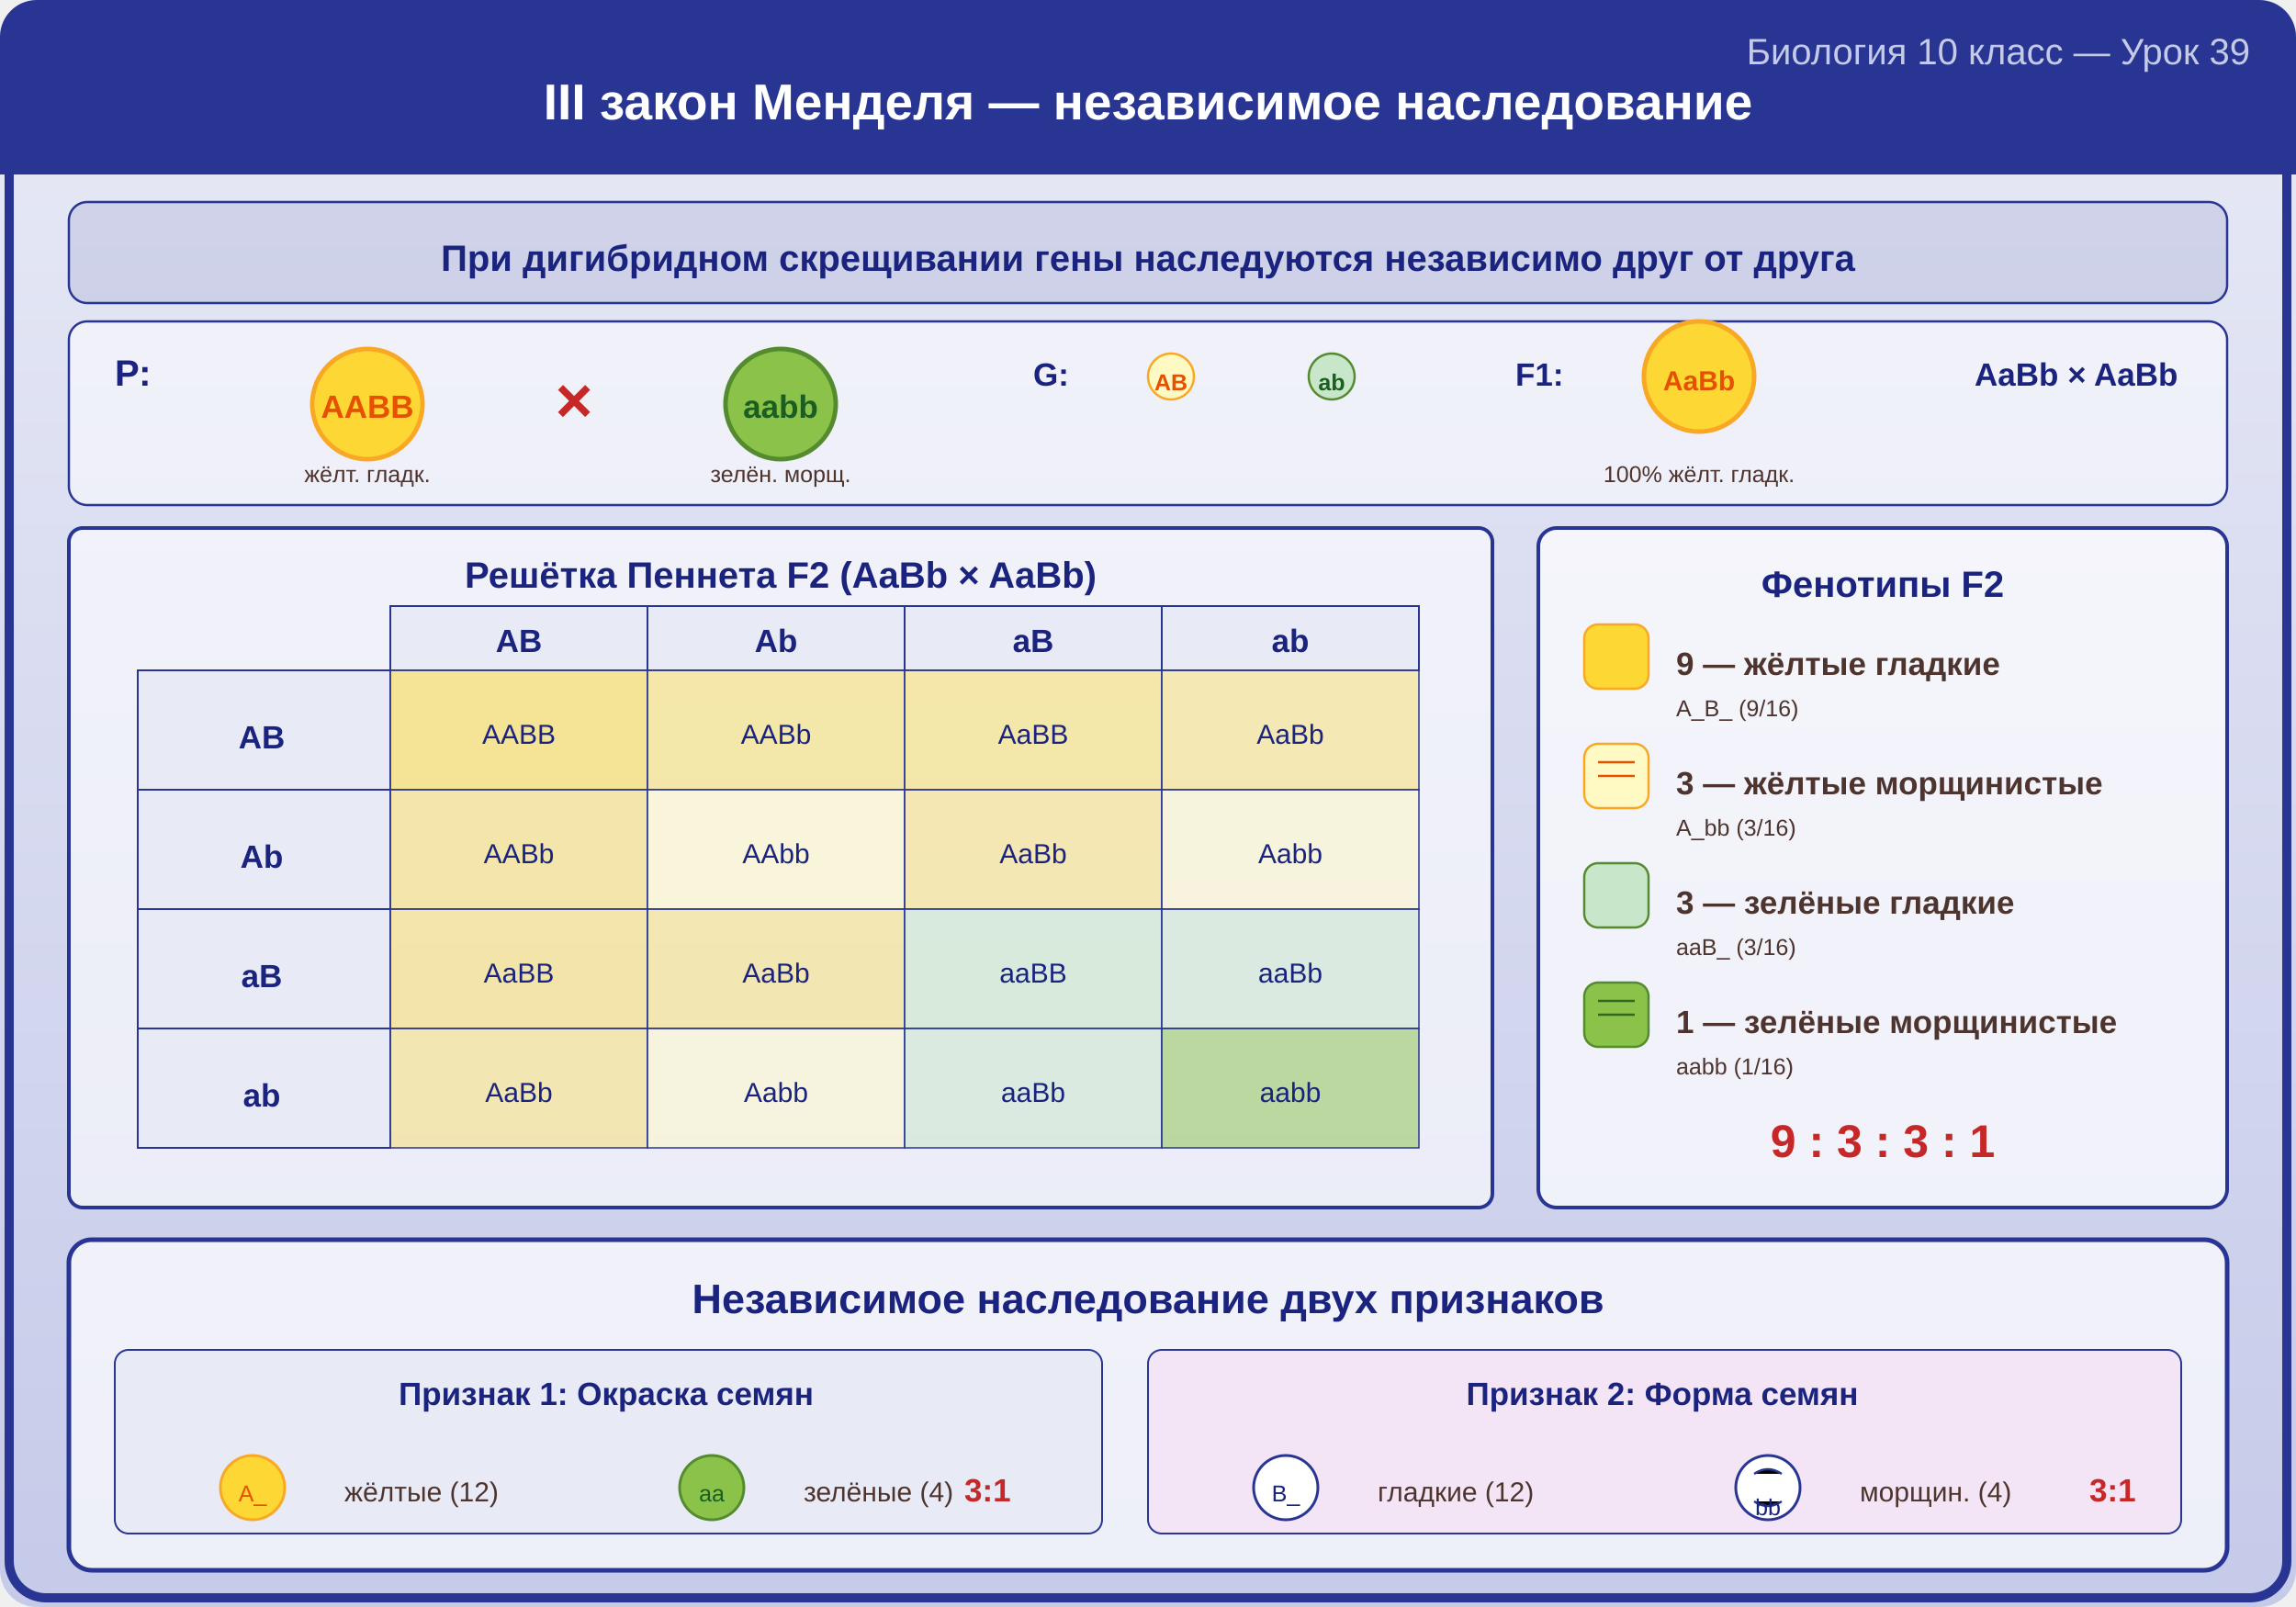
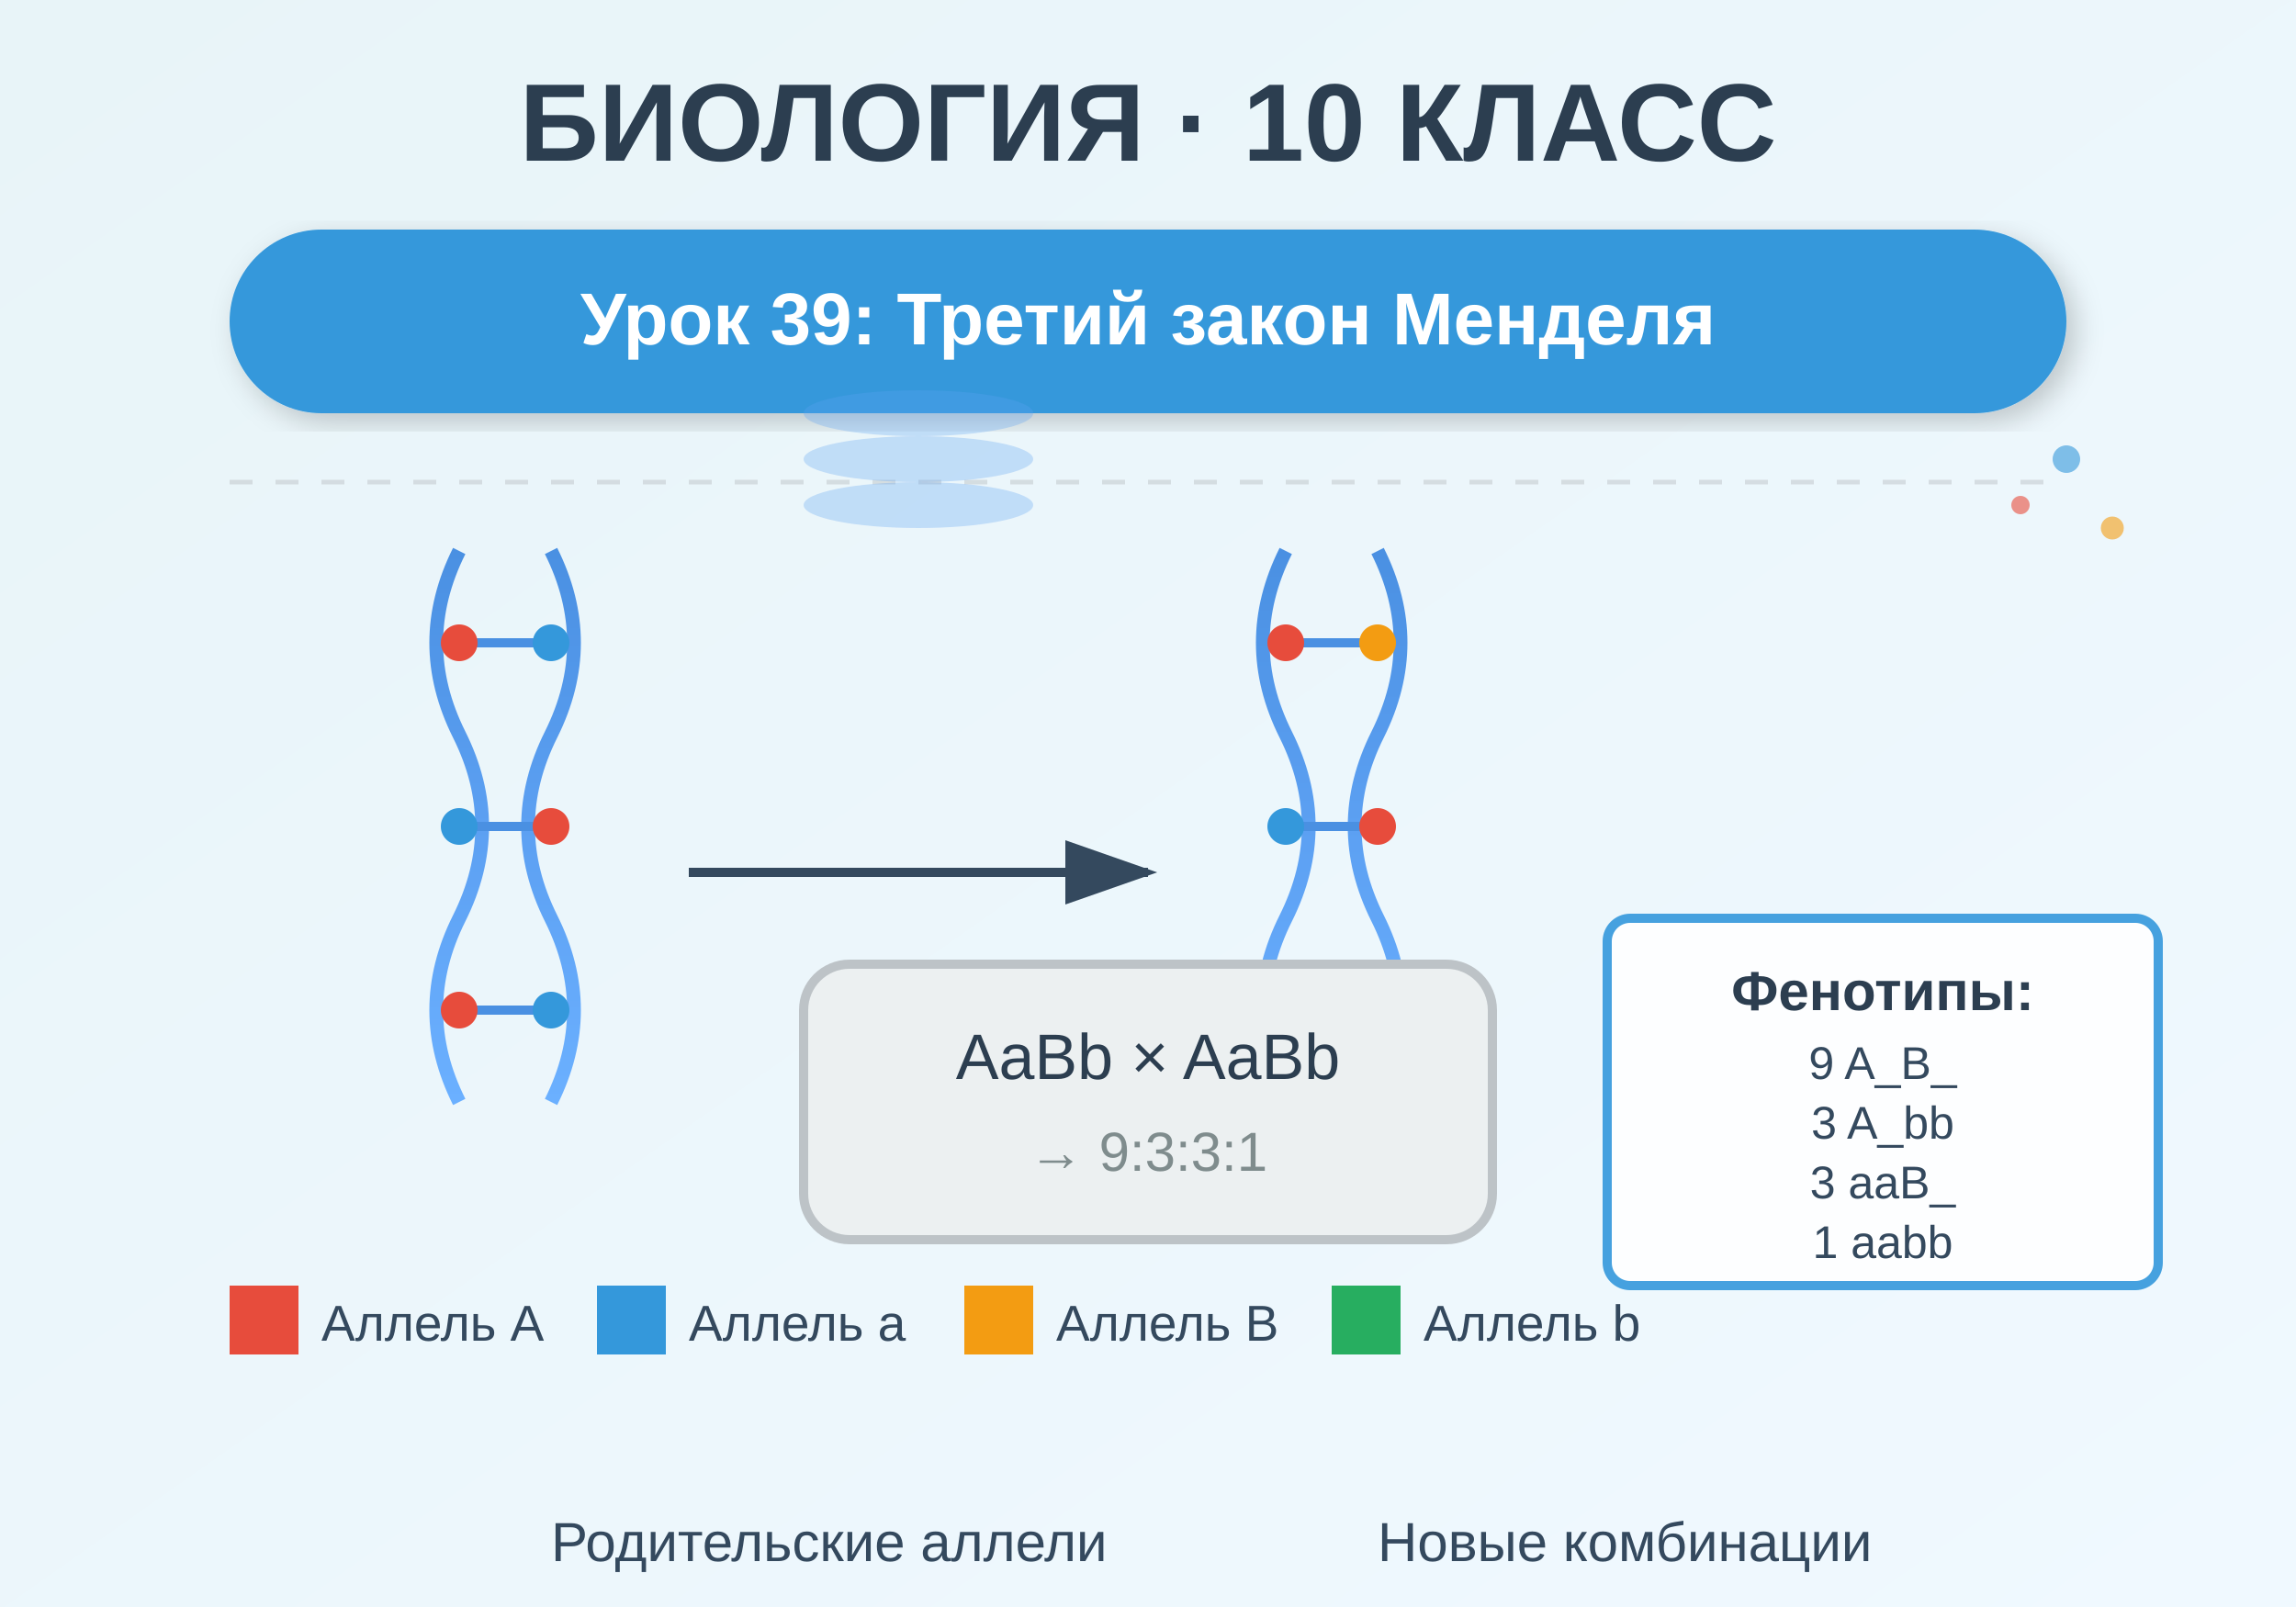
<svg xmlns="http://www.w3.org/2000/svg" viewBox="0 0 500 350">
  <defs>
-     <linearGradient id="bg39" x1="0" y1="0" x2="0" y2="1">
-       <stop offset="0%" stop-color="#e8eaf6" />
-       <stop offset="100%" stop-color="#c5cae9" />
+     <linearGradient id="bgGrad" x1="0%" y1="0%" x2="100%" y2="100%">
+       <stop offset="0%" style="stop-color:#e8f4f8;stop-opacity:1" />
+       <stop offset="100%" style="stop-color:#f0f9ff;stop-opacity:1" />
+     </linearGradient>
+     <filter id="shadow">
+       <feDropShadow dx="2" dy="2" stdDeviation="3" flood-opacity="0.2" />
+     </filter>
+     <linearGradient id="dnaGrad" x1="0%" y1="0%" x2="0%" y2="100%">
+       <stop offset="0%" style="stop-color:#4a90e2;stop-opacity:1" />
+       <stop offset="50%" style="stop-color:#5ca0f2;stop-opacity:1" />
+       <stop offset="100%" style="stop-color:#6bb0ff;stop-opacity:1" />
    </linearGradient>
  </defs>
-   <rect width="500" height="350" fill="url(#bg39)" rx="8" />
-   <rect x="2" y="2" width="496" height="346" fill="none" stroke="#283593" stroke-width="2" rx="8" />
-   <rect x="0" y="0" width="500" height="38" fill="#283593" rx="8" />
-   <rect x="0" y="20" width="500" height="18" fill="#283593" />
-   <text x="250" y="26" text-anchor="middle" fill="white" font-size="11" font-weight="bold" font-family="Arial">III закон Менделя — независимое наследование</text>
-   <text x="490" y="14" text-anchor="end" fill="#c5cae9" font-size="8" font-family="Arial">Биология 10 класс — Урок 39</text>
-   <rect x="15" y="44" width="470" height="22" fill="#1a237e" fill-opacity="0.1" rx="4" stroke="#283593" stroke-width="0.5" />
-   <text x="250" y="59" text-anchor="middle" fill="#1a237e" font-size="8" font-weight="bold" font-family="Arial">При дигибридном скрещивании гены наследуются независимо друг от друга</text>
-   <rect x="15" y="70" width="470" height="40" fill="white" fill-opacity="0.5" rx="4" stroke="#283593" stroke-width="0.5" />
-   <text x="25" y="84" fill="#1a237e" font-size="8" font-weight="bold" font-family="Arial">Р:</text>
-   <circle cx="80" cy="88" r="12" fill="#fdd835" stroke="#f9a825" stroke-width="1" />
-   <text x="80" y="91" text-anchor="middle" fill="#e65100" font-size="7" font-weight="bold" font-family="Arial">AABB</text>
-   <text x="80" y="105" text-anchor="middle" fill="#4e342e" font-size="5" font-family="Arial">жёлт. гладк.</text>
-   <text x="125" y="92" text-anchor="middle" fill="#c62828" font-size="14" font-weight="bold" font-family="Arial">×</text>
-   <circle cx="170" cy="88" r="12" fill="#8bc34a" stroke="#558b2f" stroke-width="1" />
-   <text x="170" y="91" text-anchor="middle" fill="#1b5e20" font-size="7" font-weight="bold" font-family="Arial">aabb</text>
-   <text x="170" y="105" text-anchor="middle" fill="#4e342e" font-size="5" font-family="Arial">зелён. морщ.</text>
-   <text x="225" y="84" fill="#1a237e" font-size="7" font-weight="bold" font-family="Arial">G:</text>
-   <circle cx="255" cy="82" r="5" fill="#fff9c4" stroke="#f9a825" stroke-width="0.5" />
-   <text x="255" y="85" text-anchor="middle" fill="#e65100" font-size="5" font-weight="bold" font-family="Arial">AB</text>
-   <circle cx="290" cy="82" r="5" fill="#c8e6c9" stroke="#558b2f" stroke-width="0.5" />
-   <text x="290" y="85" text-anchor="middle" fill="#1b5e20" font-size="5" font-weight="bold" font-family="Arial">ab</text>
-   <text x="330" y="84" fill="#1a237e" font-size="7" font-weight="bold" font-family="Arial">F1:</text>
-   <circle cx="370" cy="82" r="12" fill="#fdd835" stroke="#f9a825" stroke-width="1" />
-   <text x="370" y="85" text-anchor="middle" fill="#e65100" font-size="6" font-weight="bold" font-family="Arial">AaBb</text>
-   <text x="370" y="105" text-anchor="middle" fill="#4e342e" font-size="5" font-family="Arial">100% жёлт. гладк.</text>
-   <text x="430" y="84" fill="#1a237e" font-size="7" font-weight="bold" font-family="Arial">AaBb × AaBb</text>
-   <rect x="15" y="115" width="310" height="148" fill="white" fill-opacity="0.6" rx="3" stroke="#283593" stroke-width="0.8" />
-   <text x="170" y="128" text-anchor="middle" fill="#1a237e" font-size="8" font-weight="bold" font-family="Arial">Решётка Пеннета F2 (AaBb × AaBb)</text>
-   <rect x="85" y="132" width="56" height="14" fill="#e8eaf6" stroke="#283593" stroke-width="0.4" />
-   <text x="113" y="142" text-anchor="middle" fill="#1a237e" font-size="7" font-weight="bold" font-family="Arial">AB</text>
-   <rect x="141" y="132" width="56" height="14" fill="#e8eaf6" stroke="#283593" stroke-width="0.4" />
-   <text x="169" y="142" text-anchor="middle" fill="#1a237e" font-size="7" font-weight="bold" font-family="Arial">Ab</text>
-   <rect x="197" y="132" width="56" height="14" fill="#e8eaf6" stroke="#283593" stroke-width="0.4" />
-   <text x="225" y="142" text-anchor="middle" fill="#1a237e" font-size="7" font-weight="bold" font-family="Arial">aB</text>
-   <rect x="253" y="132" width="56" height="14" fill="#e8eaf6" stroke="#283593" stroke-width="0.4" />
-   <text x="281" y="142" text-anchor="middle" fill="#1a237e" font-size="7" font-weight="bold" font-family="Arial">ab</text>
-   <rect x="30" y="146" width="55" height="26" fill="#e8eaf6" stroke="#283593" stroke-width="0.4" />
-   <text x="57" y="163" text-anchor="middle" fill="#1a237e" font-size="7" font-weight="bold" font-family="Arial">AB</text>
-   <rect x="30" y="172" width="55" height="26" fill="#e8eaf6" stroke="#283593" stroke-width="0.4" />
-   <text x="57" y="189" text-anchor="middle" fill="#1a237e" font-size="7" font-weight="bold" font-family="Arial">Ab</text>
-   <rect x="30" y="198" width="55" height="26" fill="#e8eaf6" stroke="#283593" stroke-width="0.4" />
-   <text x="57" y="215" text-anchor="middle" fill="#1a237e" font-size="7" font-weight="bold" font-family="Arial">aB</text>
-   <rect x="30" y="224" width="55" height="26" fill="#e8eaf6" stroke="#283593" stroke-width="0.4" />
-   <text x="57" y="241" text-anchor="middle" fill="#1a237e" font-size="7" font-weight="bold" font-family="Arial">ab</text>
-   <rect x="85" y="146" width="56" height="26" fill="#fdd835" fill-opacity="0.5" stroke="#283593" stroke-width="0.3" />
-   <text x="113" y="162" text-anchor="middle" fill="#1a237e" font-size="6" font-family="Arial">AABB</text>
-   <rect x="141" y="146" width="56" height="26" fill="#fdd835" fill-opacity="0.4" stroke="#283593" stroke-width="0.3" />
-   <text x="169" y="162" text-anchor="middle" fill="#1a237e" font-size="6" font-family="Arial">AABb</text>
-   <rect x="197" y="146" width="56" height="26" fill="#fdd835" fill-opacity="0.4" stroke="#283593" stroke-width="0.3" />
-   <text x="225" y="162" text-anchor="middle" fill="#1a237e" font-size="6" font-family="Arial">AaBB</text>
-   <rect x="253" y="146" width="56" height="26" fill="#fdd835" fill-opacity="0.35" stroke="#283593" stroke-width="0.3" />
-   <text x="281" y="162" text-anchor="middle" fill="#1a237e" font-size="6" font-family="Arial">AaBb</text>
-   <rect x="85" y="172" width="56" height="26" fill="#fdd835" fill-opacity="0.4" stroke="#283593" stroke-width="0.3" />
-   <text x="113" y="188" text-anchor="middle" fill="#1a237e" font-size="6" font-family="Arial">AABb</text>
-   <rect x="141" y="172" width="56" height="26" fill="#fff9c4" fill-opacity="0.6" stroke="#283593" stroke-width="0.3" />
-   <text x="169" y="188" text-anchor="middle" fill="#1a237e" font-size="6" font-family="Arial">AAbb</text>
-   <rect x="197" y="172" width="56" height="26" fill="#fdd835" fill-opacity="0.35" stroke="#283593" stroke-width="0.3" />
-   <text x="225" y="188" text-anchor="middle" fill="#1a237e" font-size="6" font-family="Arial">AaBb</text>
-   <rect x="253" y="172" width="56" height="26" fill="#fff9c4" fill-opacity="0.5" stroke="#283593" stroke-width="0.3" />
-   <text x="281" y="188" text-anchor="middle" fill="#1a237e" font-size="6" font-family="Arial">Aabb</text>
-   <rect x="85" y="198" width="56" height="26" fill="#fdd835" fill-opacity="0.4" stroke="#283593" stroke-width="0.3" />
-   <text x="113" y="214" text-anchor="middle" fill="#1a237e" font-size="6" font-family="Arial">AaBB</text>
-   <rect x="141" y="198" width="56" height="26" fill="#fdd835" fill-opacity="0.35" stroke="#283593" stroke-width="0.3" />
-   <text x="169" y="214" text-anchor="middle" fill="#1a237e" font-size="6" font-family="Arial">AaBb</text>
-   <rect x="197" y="198" width="56" height="26" fill="#c8e6c9" fill-opacity="0.6" stroke="#283593" stroke-width="0.3" />
-   <text x="225" y="214" text-anchor="middle" fill="#1a237e" font-size="6" font-family="Arial">aaBB</text>
-   <rect x="253" y="198" width="56" height="26" fill="#c8e6c9" fill-opacity="0.5" stroke="#283593" stroke-width="0.3" />
-   <text x="281" y="214" text-anchor="middle" fill="#1a237e" font-size="6" font-family="Arial">aaBb</text>
-   <rect x="85" y="224" width="56" height="26" fill="#fdd835" fill-opacity="0.35" stroke="#283593" stroke-width="0.3" />
-   <text x="113" y="240" text-anchor="middle" fill="#1a237e" font-size="6" font-family="Arial">AaBb</text>
-   <rect x="141" y="224" width="56" height="26" fill="#fff9c4" fill-opacity="0.5" stroke="#283593" stroke-width="0.3" />
-   <text x="169" y="240" text-anchor="middle" fill="#1a237e" font-size="6" font-family="Arial">Aabb</text>
-   <rect x="197" y="224" width="56" height="26" fill="#c8e6c9" fill-opacity="0.5" stroke="#283593" stroke-width="0.3" />
-   <text x="225" y="240" text-anchor="middle" fill="#1a237e" font-size="6" font-family="Arial">aaBb</text>
-   <rect x="253" y="224" width="56" height="26" fill="#8bc34a" fill-opacity="0.5" stroke="#283593" stroke-width="0.3" />
-   <text x="281" y="240" text-anchor="middle" fill="#1a237e" font-size="6" font-family="Arial">aabb</text>
-   <rect x="335" y="115" width="150" height="148" fill="white" fill-opacity="0.7" rx="4" stroke="#283593" stroke-width="0.8" />
-   <text x="410" y="130" text-anchor="middle" fill="#1a237e" font-size="8" font-weight="bold" font-family="Arial">Фенотипы F2</text>
-   <rect x="345" y="136" width="14" height="14" fill="#fdd835" stroke="#f9a825" stroke-width="0.5" rx="3" />
-   <text x="365" y="147" fill="#4e342e" font-size="7" font-weight="bold" font-family="Arial">9 — жёлтые гладкие</text>
-   <text x="365" y="156" fill="#4e342e" font-size="5" font-family="Arial">A_B_ (9/16)</text>
-   <rect x="345" y="162" width="14" height="14" fill="#fff9c4" stroke="#f9a825" stroke-width="0.5" rx="3" />
-   <path d="M348,169 L356,169" stroke="#e65100" stroke-width="0.5" />
-   <path d="M348,166 L356,166" stroke="#e65100" stroke-width="0.5" />
-   <text x="365" y="173" fill="#4e342e" font-size="7" font-weight="bold" font-family="Arial">3 — жёлтые морщинистые</text>
-   <text x="365" y="182" fill="#4e342e" font-size="5" font-family="Arial">A_bb (3/16)</text>
-   <rect x="345" y="188" width="14" height="14" fill="#c8e6c9" stroke="#558b2f" stroke-width="0.5" rx="3" />
-   <text x="365" y="199" fill="#4e342e" font-size="7" font-weight="bold" font-family="Arial">3 — зелёные гладкие</text>
-   <text x="365" y="208" fill="#4e342e" font-size="5" font-family="Arial">aaB_ (3/16)</text>
-   <rect x="345" y="214" width="14" height="14" fill="#8bc34a" stroke="#558b2f" stroke-width="0.5" rx="3" />
-   <path d="M348,221 L356,221" stroke="#33691e" stroke-width="0.5" />
-   <path d="M348,218 L356,218" stroke="#33691e" stroke-width="0.5" />
-   <text x="365" y="225" fill="#4e342e" font-size="7" font-weight="bold" font-family="Arial">1 — зелёные морщинистые</text>
-   <text x="365" y="234" fill="#4e342e" font-size="5" font-family="Arial">aabb (1/16)</text>
-   <text x="410" y="252" text-anchor="middle" fill="#c62828" font-size="10" font-weight="bold" font-family="Arial">9 : 3 : 3 : 1</text>
-   <rect x="15" y="270" width="470" height="72" fill="white" fill-opacity="0.7" rx="5" stroke="#283593" stroke-width="1" />
-   <text x="250" y="286" text-anchor="middle" fill="#1a237e" font-size="9" font-weight="bold" font-family="Arial">Независимое наследование двух признаков</text>
-   <rect x="25" y="294" width="215" height="40" fill="#e8eaf6" rx="3" stroke="#283593" stroke-width="0.4" />
-   <text x="132" y="306" text-anchor="middle" fill="#1a237e" font-size="7" font-weight="bold" font-family="Arial">Признак 1: Окраска семян</text>
-   <circle cx="55" cy="324" r="7" fill="#fdd835" stroke="#f9a825" stroke-width="0.6" />
-   <text x="55" y="327" text-anchor="middle" fill="#e65100" font-size="5" font-family="Arial">A_</text>
-   <text x="75" y="327" fill="#4e342e" font-size="6" font-family="Arial">жёлтые (12)</text>
-   <circle cx="155" cy="324" r="7" fill="#8bc34a" stroke="#558b2f" stroke-width="0.6" />
-   <text x="155" y="327" text-anchor="middle" fill="#1b5e20" font-size="5" font-family="Arial">aa</text>
-   <text x="175" y="327" fill="#4e342e" font-size="6" font-family="Arial">зелёные (4)</text>
-   <text x="210" y="327" fill="#c62828" font-size="7" font-weight="bold" font-family="Arial">3:1</text>
-   <rect x="250" y="294" width="225" height="40" fill="#f3e5f5" rx="3" stroke="#283593" stroke-width="0.4" />
-   <text x="362" y="306" text-anchor="middle" fill="#1a237e" font-size="7" font-weight="bold" font-family="Arial">Признак 2: Форма семян</text>
-   <circle cx="280" cy="324" r="7" fill="white" stroke="#283593" stroke-width="0.6" />
-   <text x="280" y="327" text-anchor="middle" fill="#1a237e" font-size="5" font-family="Arial">B_</text>
-   <text x="300" y="327" fill="#4e342e" font-size="6" font-family="Arial">гладкие (12)</text>
-   <circle cx="385" cy="324" r="7" fill="white" stroke="#283593" stroke-width="0.6" />
-   <path d="M382,321 Q385,319 388,321" stroke="#283593" stroke-width="0.5" />
-   <path d="M382,327 Q385,329 388,327" stroke="#283593" stroke-width="0.5" />
-   <text x="385" y="330" text-anchor="middle" fill="#1a237e" font-size="5" font-family="Arial">bb</text>
-   <text x="405" y="327" fill="#4e342e" font-size="6" font-family="Arial">морщин. (4)</text>
-   <text x="455" y="327" fill="#c62828" font-size="7" font-weight="bold" font-family="Arial">3:1</text>
+   <rect width="500" height="350" fill="url(#bgGrad)" />
+   <text x="250" y="35" font-family="Arial, sans-serif" font-size="24" font-weight="bold" text-anchor="middle" fill="#2c3e50">БИОЛОГИЯ · 10 КЛАСС</text>
+   <rect x="50" y="50" width="400" height="40" rx="20" fill="#3498db" filter="url(#shadow)" />
+   <text x="250" y="75" font-family="Arial, sans-serif" font-size="16" font-weight="600" text-anchor="middle" fill="white">Урок 39: Третий закон Менделя</text>
+   <g transform="translate(100, 120)">
+     <path d="M 0 0 Q -10 20 0 40 Q 10 60 0 80 Q -10 100 0 120" stroke="url(#dnaGrad)" stroke-width="3" fill="none" />
+     <path d="M 20 0 Q 30 20 20 40 Q 10 60 20 80 Q 30 100 20 120" stroke="url(#dnaGrad)" stroke-width="3" fill="none" />
+     <line x1="0" y1="20" x2="20" y2="20" stroke="#4a90e2" stroke-width="2" />
+     <line x1="0" y1="60" x2="20" y2="60" stroke="#4a90e2" stroke-width="2" />
+     <line x1="0" y1="100" x2="20" y2="100" stroke="#4a90e2" stroke-width="2" />
+     <circle cx="0" cy="20" r="4" fill="#e74c3c" />
+     <circle cx="20" cy="20" r="4" fill="#3498db" />
+     <circle cx="0" cy="60" r="4" fill="#3498db" />
+     <circle cx="20" cy="60" r="4" fill="#e74c3c" />
+     <circle cx="0" cy="100" r="4" fill="#e74c3c" />
+     <circle cx="20" cy="100" r="4" fill="#3498db" />
+   </g>
+   <path d="M 150 190 L 250 190" stroke="#34495e" stroke-width="2" marker-end="url(#arrowhead)" />
+   <defs>
+     <marker id="arrowhead" markerWidth="10" markerHeight="7" refX="9" refY="3.5" orient="auto">
+       <polygon points="0 0, 10 3.5, 0 7" fill="#34495e" />
+     </marker>
+   </defs>
+   <g transform="translate(280, 120)">
+     <path d="M 0 0 Q -10 20 0 40 Q 10 60 0 80 Q -10 100 0 120" stroke="url(#dnaGrad)" stroke-width="3" fill="none" />
+     <path d="M 20 0 Q 30 20 20 40 Q 10 60 20 80 Q 30 100 20 120" stroke="url(#dnaGrad)" stroke-width="3" fill="none" />
+     <line x1="0" y1="20" x2="20" y2="20" stroke="#4a90e2" stroke-width="2" />
+     <line x1="0" y1="60" x2="20" y2="60" stroke="#4a90e2" stroke-width="2" />
+     <line x1="0" y1="100" x2="20" y2="100" stroke="#4a90e2" stroke-width="2" />
+     <circle cx="0" cy="20" r="4" fill="#e74c3c" />
+     <circle cx="20" cy="20" r="4" fill="#f39c12" />
+     <circle cx="0" cy="60" r="4" fill="#3498db" />
+     <circle cx="20" cy="60" r="4" fill="#e74c3c" />
+     <circle cx="0" cy="100" r="4" fill="#f39c12" />
+     <circle cx="20" cy="100" r="4" fill="#3498db" />
+   </g>
+   <text x="120" y="340" font-family="Arial, sans-serif" font-size="12" fill="#34495e">Родительские аллели</text>
+   <text x="300" y="340" font-family="Arial, sans-serif" font-size="12" fill="#34495e">Новые комбинации</text>
+   <rect x="175" y="210" width="150" height="60" rx="10" fill="#ecf0f1" stroke="#bdc3c7" stroke-width="2" />
+   <text x="250" y="235" font-family="Arial, sans-serif" font-size="14" text-anchor="middle" fill="#2c3e50">AaBb × AaBb</text>
+   <text x="250" y="255" font-family="Arial, sans-serif" font-size="12" text-anchor="middle" fill="#7f8c8d">→ 9:3:3:1</text>
+   <g transform="translate(50, 280)">
+     <rect x="0" y="0" width="15" height="15" fill="#e74c3c" />
+     <text x="20" y="12" font-family="Arial, sans-serif" font-size="11" fill="#34495e">Аллель A</text>
+     <rect x="80" y="0" width="15" height="15" fill="#3498db" />
+     <text x="100" y="12" font-family="Arial, sans-serif" font-size="11" fill="#34495e">Аллель a</text>
+     <rect x="160" y="0" width="15" height="15" fill="#f39c12" />
+     <text x="180" y="12" font-family="Arial, sans-serif" font-size="11" fill="#34495e">Аллель B</text>
+     <rect x="240" y="0" width="15" height="15" fill="#27ae60" />
+     <text x="260" y="12" font-family="Arial, sans-serif" font-size="11" fill="#34495e">Аллель b</text>
+   </g>
+   <circle cx="450" cy="100" r="3" fill="#3498db" opacity="0.6" />
+   <circle cx="440" cy="110" r="2" fill="#e74c3c" opacity="0.6" />
+   <circle cx="460" cy="115" r="2.5" fill="#f39c12" opacity="0.6" />
+   <line x1="50" y1="105" x2="450" y2="105" stroke="#bdc3c7" stroke-width="1" stroke-dasharray="5,5" opacity="0.5" />
+   <g transform="translate(350, 200)">
+     <rect x="0" y="0" width="120" height="80" rx="5" fill="#fff" stroke="#3498db" stroke-width="2" opacity="0.9" />
+     <text x="60" y="20" font-family="Arial, sans-serif" font-size="12" font-weight="bold" text-anchor="middle" fill="#2c3e50">Фенотипы:</text>
+     <text x="60" y="35" font-family="Arial, sans-serif" font-size="10" text-anchor="middle" fill="#34495e">9 A_B_</text>
+     <text x="60" y="48" font-family="Arial, sans-serif" font-size="10" text-anchor="middle" fill="#34495e">3 A_bb</text>
+     <text x="60" y="61" font-family="Arial, sans-serif" font-size="10" text-anchor="middle" fill="#34495e">3 aaB_</text>
+     <text x="60" y="74" font-family="Arial, sans-serif" font-size="10" text-anchor="middle" fill="#34495e">1 aabb</text>
+   </g>
+   <g transform="translate(200, 90)">
+     <ellipse cx="0" cy="0" rx="25" ry="5" fill="#5ca0f2" opacity="0.3" />
+     <ellipse cx="0" cy="10" rx="25" ry="5" fill="#5ca0f2" opacity="0.3" />
+     <ellipse cx="0" cy="20" rx="25" ry="5" fill="#5ca0f2" opacity="0.3" />
+   </g>
</svg>
